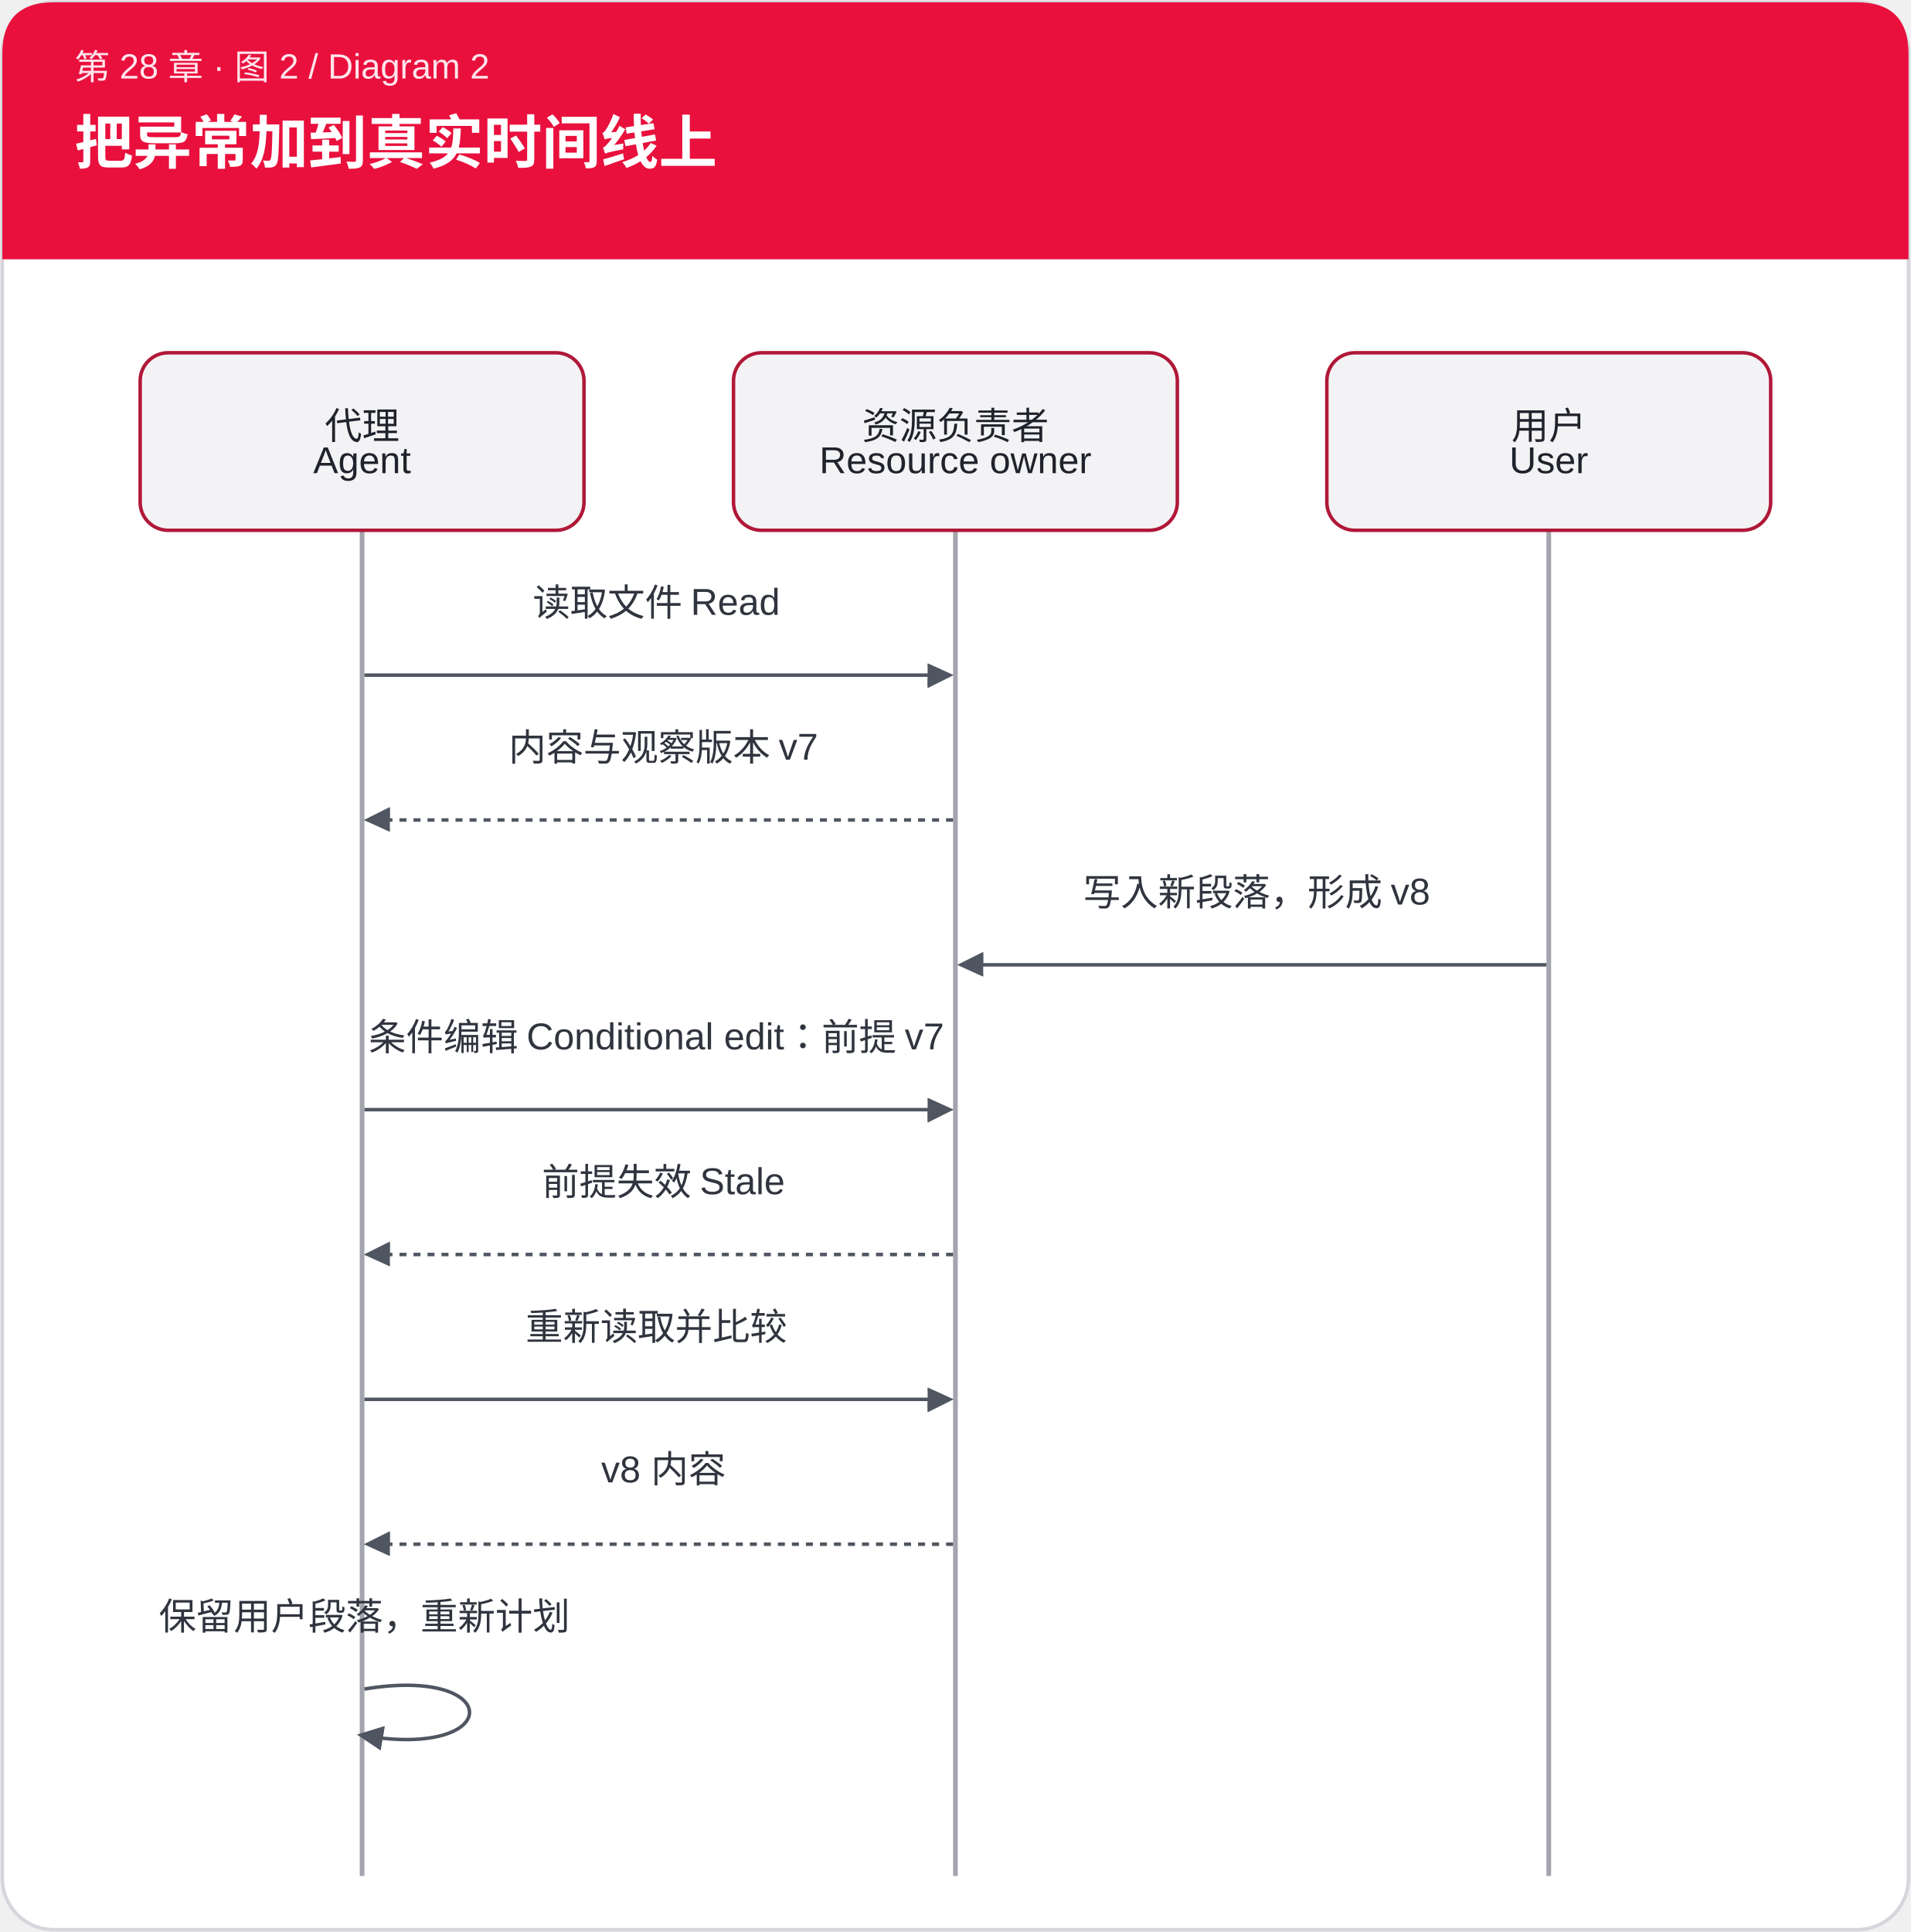
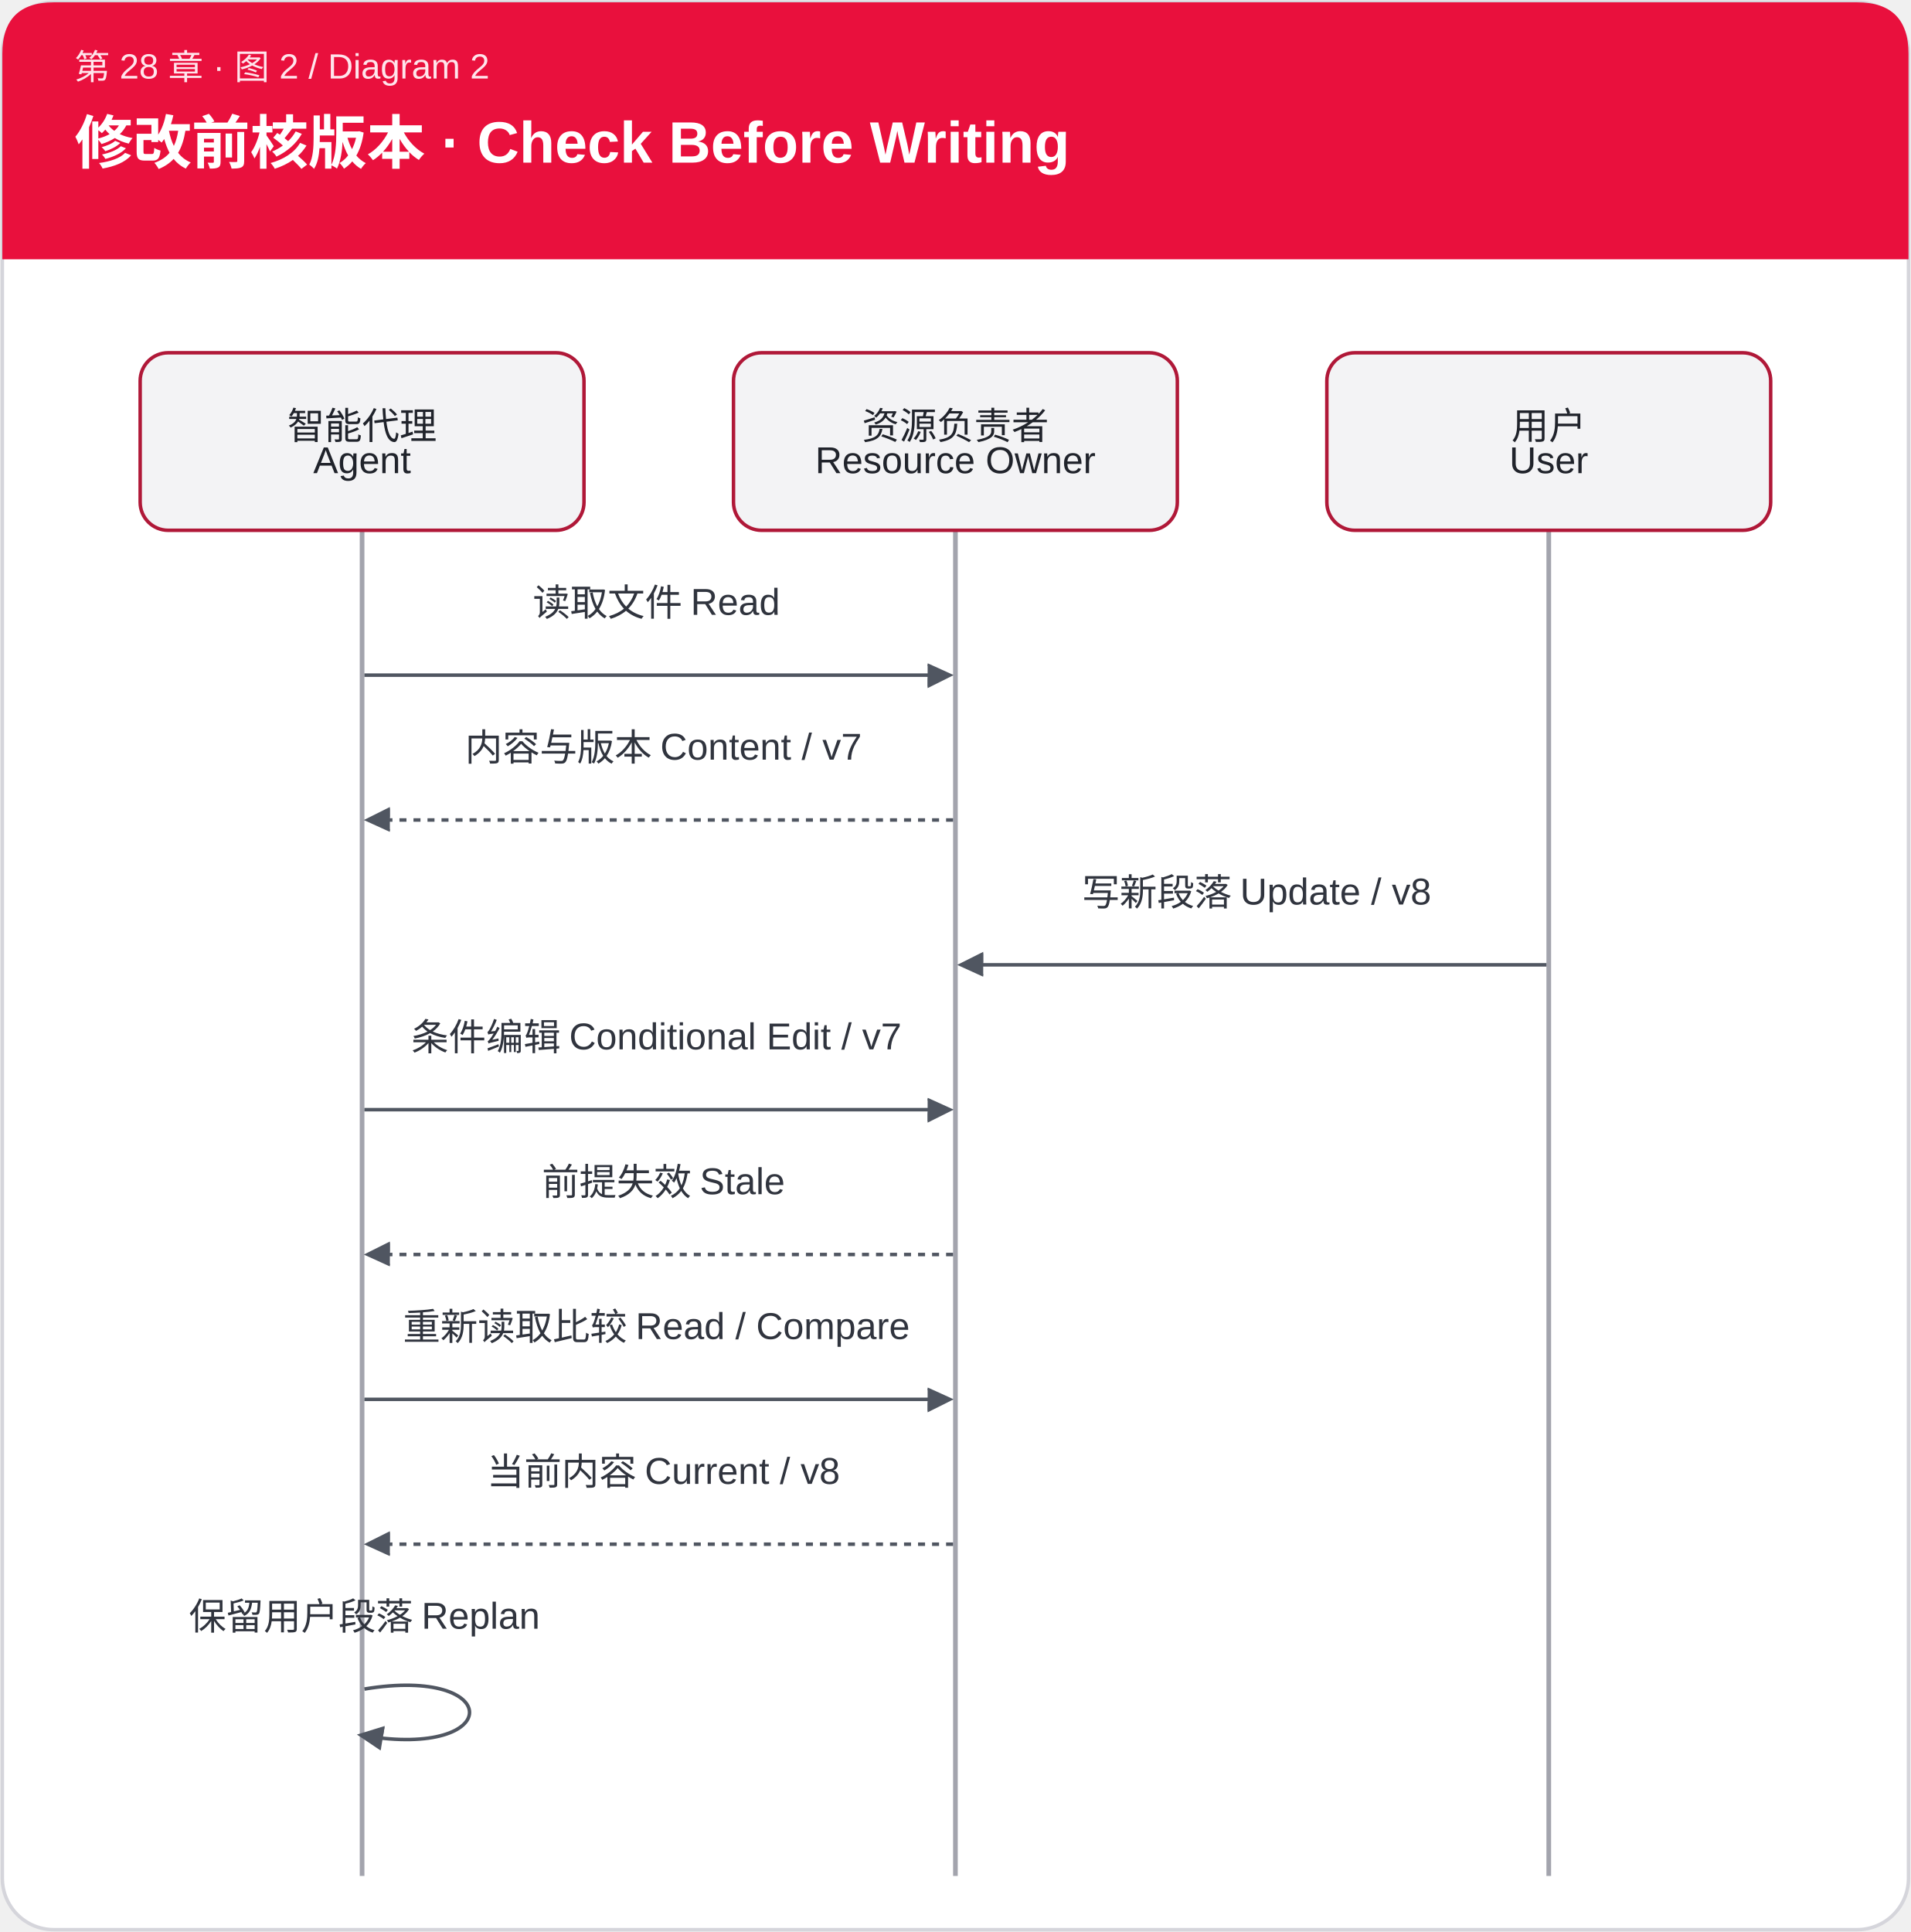
- <svg xmlns="http://www.w3.org/2000/svg" width="818" height="827" viewBox="0 0 818 827" role="img" aria-label="把异常加到真实时间线上">
+ <svg xmlns="http://www.w3.org/2000/svg" width="818" height="827" viewBox="0 0 818 827" role="img" aria-label="修改前核版本 · Check Before Writing">
  <rect x="1" y="1" width="816" height="825" rx="22" fill="#fff" stroke="#d5d5db" stroke-width="1.5" />
  <path d="M23 1H795Q817 1 817 23V111H1V23Q1 1 23 1Z" fill="#e9103d" />
  <text x="32" y="34" fill="#ffe5ec" font-family="PingFang SC, Arial, sans-serif" font-size="15" font-weight="500">第 28 章 · 图 2 / Diagram 2</text>
-   <text x="32" y="70" fill="#fff" font-family="PingFang SC, Arial, sans-serif" font-size="25" font-weight="600">把异常加到真实时间线上</text>
+   <text x="32" y="70" fill="#fff" font-family="PingFang SC, Arial, sans-serif" font-size="25" font-weight="600">修改前核版本 · Check Before Writing</text>
  <svg id="fig28systemdesign2" width="754" height="672" viewBox="-28 -20 754 672" role="graphics-document document" aria-roledescription="sequence" x="32" y="131" style="width: 754px; height: 672px; max-width: none;">
    <g>
      <line id="actor2" x1="603" y1="76" x2="603" y2="2000" class="actor-line 200" stroke-width="0.5px" stroke="#999" name="U" data-et="life-line" data-id="U" />
      <g id="root-2" data-et="participant" data-type="participant" data-id="U">
        <rect x="508" y="0" fill="#eaeaea" stroke="#666" width="190" height="76" name="U" rx="3" ry="3" class="actor actor-top" />
        <text x="603" y="38" dominant-baseline="central" alignment-baseline="central" class="actor actor-box" style="text-anchor: middle; font-size: 16px; font-weight: 400;">
          <tspan x="603" dy="-8">用户</tspan>
        </text>
        <text x="603" y="38" dominant-baseline="central" alignment-baseline="central" class="actor actor-box" style="text-anchor: middle; font-size: 16px; font-weight: 400;">
          <tspan x="603" dy="8">User</tspan>
        </text>
      </g>
    </g>
    <g>
      <line id="actor1" x1="349" y1="76" x2="349" y2="2000" class="actor-line 200" stroke-width="0.5px" stroke="#999" name="O" data-et="life-line" data-id="O" />
      <g id="root-1" data-et="participant" data-type="participant" data-id="O">
        <rect x="254" y="0" fill="#eaeaea" stroke="#666" width="190" height="76" name="O" rx="3" ry="3" class="actor actor-top" />
        <text x="349" y="38" dominant-baseline="central" alignment-baseline="central" class="actor actor-box" style="text-anchor: middle; font-size: 16px; font-weight: 400;">
          <tspan x="349" dy="-8">资源负责者</tspan>
        </text>
        <text x="349" y="38" dominant-baseline="central" alignment-baseline="central" class="actor actor-box" style="text-anchor: middle; font-size: 16px; font-weight: 400;">
-           <tspan x="349" dy="8">Resource owner</tspan>
+           <tspan x="349" dy="8">Resource Owner</tspan>
        </text>
      </g>
    </g>
    <g>
      <line id="actor0" x1="95" y1="76" x2="95" y2="2000" class="actor-line 200" stroke-width="0.5px" stroke="#999" name="A" data-et="life-line" data-id="A" />
      <g id="root-0" data-et="participant" data-type="participant" data-id="A">
        <rect x="0" y="0" fill="#eaeaea" stroke="#666" width="190" height="76" name="A" rx="3" ry="3" class="actor actor-top" />
        <text x="95" y="38" dominant-baseline="central" alignment-baseline="central" class="actor actor-box" style="text-anchor: middle; font-size: 16px; font-weight: 400;">
-           <tspan x="95" dy="-8">代理</tspan>
+           <tspan x="95" dy="-8">智能代理</tspan>
        </text>
        <text x="95" y="38" dominant-baseline="central" alignment-baseline="central" class="actor actor-box" style="text-anchor: middle; font-size: 16px; font-weight: 400;">
          <tspan x="95" dy="8">Agent</tspan>
        </text>
      </g>
    </g>
    <style>#fig28systemdesign2{font-family:PingFang SC,Arial,sans-serif;font-size:20px;fill:#20232b;}@keyframes edge-animation-frame{from{stroke-dashoffset:0;}}@keyframes dash{to{stroke-dashoffset:0;}}#fig28systemdesign2 .edge-animation-slow{stroke-dasharray:9,5!important;stroke-dashoffset:900;animation:dash 50s linear infinite;stroke-linecap:round;}#fig28systemdesign2 .edge-animation-fast{stroke-dasharray:9,5!important;stroke-dashoffset:900;animation:dash 20s linear infinite;stroke-linecap:round;}#fig28systemdesign2 .error-icon{fill:#ffffff;}#fig28systemdesign2 .error-text{fill:#20232b;stroke:#20232b;}#fig28systemdesign2 .edge-thickness-normal{stroke-width:1px;}#fig28systemdesign2 .edge-thickness-thick{stroke-width:3.5px;}#fig28systemdesign2 .edge-pattern-solid{stroke-dasharray:0;}#fig28systemdesign2 .edge-thickness-invisible{stroke-width:0;fill:none;}#fig28systemdesign2 .edge-pattern-dashed{stroke-dasharray:3;}#fig28systemdesign2 .edge-pattern-dotted{stroke-dasharray:2;}#fig28systemdesign2 .marker{fill:#505661;stroke:#505661;}#fig28systemdesign2 .marker.cross{stroke:#505661;}#fig28systemdesign2 svg{font-family:PingFang SC,Arial,sans-serif;font-size:20px;}#fig28systemdesign2 p{margin:0;}#fig28systemdesign2 .actor{stroke:#b01838;fill:#f3f3f5;stroke-width:1;}#fig28systemdesign2 rect.actor.outer-path[data-look="neo"]{filter:drop-shadow( 1px 2px 2px rgba(185,185,185,1));}#fig28systemdesign2 rect.note[data-look="neo"]{stroke:#e7a3b2;fill:#fff1f4;filter:drop-shadow( 1px 2px 2px rgba(185,185,185,1));}#fig28systemdesign2 text.actor&gt;tspan{fill:#20232b;stroke:none;}#fig28systemdesign2 .actor-line{stroke:#a3a4ad;}#fig28systemdesign2 .innerArc{stroke-width:1.5;stroke-dasharray:none;}#fig28systemdesign2 .messageLine0{stroke-width:1.5;stroke-dasharray:none;stroke:#505661;}#fig28systemdesign2 .messageLine1{stroke-width:1.5;stroke-dasharray:2,2;stroke:#505661;}#fig28systemdesign2 [id$="-arrowhead"] path{fill:#505661;stroke:#505661;}#fig28systemdesign2 .sequenceNumber{fill:#afa99e;}#fig28systemdesign2 [id$="-sequencenumber"]{fill:#505661;}#fig28systemdesign2 [id$="-crosshead"] path{fill:#505661;stroke:#505661;}#fig28systemdesign2 .messageText{fill:#30343e;stroke:none;}#fig28systemdesign2 .labelBox{stroke:#e91c46;fill:#fff0f3;filter:none;}#fig28systemdesign2 .labelText,#fig28systemdesign2 .labelText&gt;tspan{fill:#20232b;stroke:none;}#fig28systemdesign2 .loopText,#fig28systemdesign2 .loopText&gt;tspan{fill:#20232b;stroke:none;}#fig28systemdesign2 .sectionTitle,#fig28systemdesign2 .sectionTitle&gt;tspan{fill:#20232b;stroke:none;}#fig28systemdesign2 .loopLine{stroke-width:2px;stroke-dasharray:2,2;stroke:#e91c46;fill:#e91c46;}#fig28systemdesign2 .note{stroke:#e7a3b2;fill:#fff1f4;}#fig28systemdesign2 .noteText,#fig28systemdesign2 .noteText&gt;tspan{fill:#30343e;stroke:none;font-weight:normal;}#fig28systemdesign2 .activation0{fill:#f9d5de;stroke:#b01838;}#fig28systemdesign2 .activation1{fill:#f9d5de;stroke:#b01838;}#fig28systemdesign2 .activation2{fill:#f9d5de;stroke:#b01838;}#fig28systemdesign2 .actorPopupMenu{position:absolute;}#fig28systemdesign2 .actorPopupMenuPanel{position:absolute;fill:#f3f3f5;box-shadow:0px 8px 16px 0px rgba(0,0,0,0.2);filter:drop-shadow(3px 5px 2px rgb(0 0 0 / 0.4));}#fig28systemdesign2 .actor-man circle,#fig28systemdesign2 line{fill:#f3f3f5;stroke-width:2px;}#fig28systemdesign2 g rect.rect{filter:drop-shadow( 1px 2px 2px rgba(185,185,185,1));stroke:#9b9da5;}#fig28systemdesign2 .node .neo-node{stroke:#9b9da5;}#fig28systemdesign2 [data-look="neo"].node rect,#fig28systemdesign2 [data-look="neo"].cluster rect,#fig28systemdesign2 [data-look="neo"].node polygon{stroke:url(#fig28systemdesign2-gradient);filter:drop-shadow( 1px 2px 2px rgba(185,185,185,1));}#fig28systemdesign2 [data-look="neo"].swimlane.cluster rect{filter:none;}#fig28systemdesign2 [data-look="neo"].node path{stroke:url(#fig28systemdesign2-gradient);stroke-width:1px;}#fig28systemdesign2 [data-look="neo"].node .outer-path{filter:drop-shadow( 1px 2px 2px rgba(185,185,185,1));}#fig28systemdesign2 [data-look="neo"].node .neo-line path{stroke:#9b9da5;filter:none;}#fig28systemdesign2 [data-look="neo"].node circle{stroke:url(#fig28systemdesign2-gradient);filter:drop-shadow( 1px 2px 2px rgba(185,185,185,1));}#fig28systemdesign2 [data-look="neo"].node circle .state-start{fill:#000000;}#fig28systemdesign2 [data-look="neo"].icon-shape .icon{fill:url(#fig28systemdesign2-gradient);filter:drop-shadow( 1px 2px 2px rgba(185,185,185,1));}#fig28systemdesign2 [data-look="neo"].icon-shape .icon-neo path{stroke:url(#fig28systemdesign2-gradient);filter:drop-shadow( 1px 2px 2px rgba(185,185,185,1));}#fig28systemdesign2 .node rect,#fig28systemdesign2 .node .label-container{rx:14px;ry:14px;stroke-width:1.5px;}#fig28systemdesign2 .node polygon,#fig28systemdesign2 .node path{stroke-width:1.5px;}#fig28systemdesign2 .cluster rect{rx:18px;ry:18px;stroke-width:1.6px;}#fig28systemdesign2 .nodeLabel,#fig28systemdesign2 .label{line-height:1.42;font-weight:550;}#fig28systemdesign2 .cluster-label{font-weight:650;}#fig28systemdesign2 .edgeLabel{font-size:18px;font-weight:500;}#fig28systemdesign2 .flowchart-link{stroke-width:1.8px;}#fig28systemdesign2 .node.focus rect,#fig28systemdesign2 .node.focus polygon,#fig28systemdesign2 .node.focus path{fill:rgb(233, 16, 61)!important;stroke:rgb(233, 16, 61)!important;}#fig28systemdesign2 .node.focus .nodeLabel,#fig28systemdesign2 .node.focus p,#fig28systemdesign2 .node.focus span{color:rgb(255, 255, 255)!important;fill:rgb(255, 255, 255)!important;}#fig28systemdesign2 .node.boundary rect,#fig28systemdesign2 .node.boundary polygon{fill:rgb(255, 240, 243)!important;stroke:rgb(233, 28, 70)!important;}#fig28systemdesign2 .actor{rx:12px;ry:12px;stroke-width:1.5px;}#fig28systemdesign2 .messageText,#fig28systemdesign2 .noteText{font-weight:500;}#fig28systemdesign2 :root{--mermaid-font-family:"trebuchet ms",verdana,arial,sans-serif;}</style>
    <g />
    <defs>
      <symbol id="fig28systemdesign2-computer" width="24" height="24">
        <path transform="scale(.5)" d="M2 2v13h20v-13h-20zm18 11h-16v-9h16v9zm-10.228 6l.466-1h3.524l.467 1h-4.457zm14.228 3h-24l2-6h2.104l-1.33 4h18.45l-1.297-4h2.073l2 6zm-5-10h-14v-7h14v7z" />
      </symbol>
    </defs>
    <defs>
      <symbol id="fig28systemdesign2-database" fill-rule="evenodd" clip-rule="evenodd">
        <path transform="scale(.5)" d="M12.258.001l.256.004.255.005.253.008.251.01.249.012.247.015.246.016.242.019.241.02.239.023.236.024.233.027.231.028.229.031.225.032.223.034.22.036.217.038.214.04.211.041.208.043.205.045.201.046.198.048.194.05.191.051.187.053.183.054.18.056.175.057.172.059.168.06.163.061.16.063.155.064.15.066.074.033.073.033.071.034.07.034.069.035.068.035.067.035.066.035.064.036.064.036.062.036.06.036.06.037.058.037.058.037.055.038.055.038.053.038.052.038.051.039.05.039.048.039.047.039.045.04.044.04.043.04.041.04.04.041.039.041.037.041.036.041.034.041.033.042.032.042.03.042.029.042.027.042.026.043.024.043.023.043.021.043.02.043.018.044.017.043.015.044.013.044.012.044.011.045.009.044.007.045.006.045.004.045.002.045.001.045v17l-.001.045-.002.045-.004.045-.006.045-.007.045-.009.044-.011.045-.012.044-.013.044-.015.044-.017.043-.018.044-.02.043-.021.043-.023.043-.024.043-.026.043-.027.042-.029.042-.03.042-.032.042-.033.042-.034.041-.036.041-.037.041-.039.041-.04.041-.041.04-.043.04-.044.04-.045.04-.047.039-.048.039-.05.039-.051.039-.052.038-.053.038-.055.038-.055.038-.058.037-.058.037-.06.037-.06.036-.062.036-.064.036-.064.036-.066.035-.067.035-.068.035-.069.035-.07.034-.071.034-.073.033-.074.033-.15.066-.155.064-.16.063-.163.061-.168.06-.172.059-.175.057-.18.056-.183.054-.187.053-.191.051-.194.05-.198.048-.201.046-.205.045-.208.043-.211.041-.214.04-.217.038-.22.036-.223.034-.225.032-.229.031-.231.028-.233.027-.236.024-.239.023-.241.02-.242.019-.246.016-.247.015-.249.012-.251.01-.253.008-.255.005-.256.004-.258.001-.258-.001-.256-.004-.255-.005-.253-.008-.251-.01-.249-.012-.247-.015-.245-.016-.243-.019-.241-.02-.238-.023-.236-.024-.234-.027-.231-.028-.228-.031-.226-.032-.223-.034-.22-.036-.217-.038-.214-.04-.211-.041-.208-.043-.204-.045-.201-.046-.198-.048-.195-.05-.19-.051-.187-.053-.184-.054-.179-.056-.176-.057-.172-.059-.167-.06-.164-.061-.159-.063-.155-.064-.151-.066-.074-.033-.072-.033-.072-.034-.07-.034-.069-.035-.068-.035-.067-.035-.066-.035-.064-.036-.063-.036-.062-.036-.061-.036-.06-.037-.058-.037-.057-.037-.056-.038-.055-.038-.053-.038-.052-.038-.051-.039-.049-.039-.049-.039-.046-.039-.046-.04-.044-.04-.043-.04-.041-.04-.04-.041-.039-.041-.037-.041-.036-.041-.034-.041-.033-.042-.032-.042-.03-.042-.029-.042-.027-.042-.026-.043-.024-.043-.023-.043-.021-.043-.02-.043-.018-.044-.017-.043-.015-.044-.013-.044-.012-.044-.011-.045-.009-.044-.007-.045-.006-.045-.004-.045-.002-.045-.001-.045v-17l.001-.045.002-.045.004-.045.006-.045.007-.045.009-.044.011-.045.012-.044.013-.044.015-.044.017-.043.018-.044.02-.043.021-.043.023-.043.024-.043.026-.043.027-.042.029-.042.03-.042.032-.042.033-.042.034-.041.036-.041.037-.041.039-.041.04-.041.041-.04.043-.04.044-.04.046-.04.046-.039.049-.039.049-.039.051-.039.052-.038.053-.038.055-.038.056-.038.057-.037.058-.037.06-.037.061-.036.062-.036.063-.036.064-.036.066-.035.067-.035.068-.035.069-.035.07-.034.072-.034.072-.033.074-.033.151-.066.155-.064.159-.063.164-.061.167-.06.172-.059.176-.057.179-.056.184-.054.187-.053.19-.051.195-.05.198-.048.201-.046.204-.045.208-.043.211-.041.214-.04.217-.038.22-.036.223-.034.226-.032.228-.031.231-.028.234-.027.236-.024.238-.023.241-.02.243-.019.245-.016.247-.015.249-.012.251-.01.253-.008.255-.005.256-.004.258-.001.258.001zm-9.258 20.499v.01l.001.021.003.021.004.022.005.021.006.022.007.022.009.023.01.022.011.023.012.023.013.023.015.023.016.024.017.023.018.024.019.024.021.024.022.025.023.024.024.025.052.049.056.05.061.051.066.051.07.051.075.051.079.052.084.052.088.052.092.052.097.052.102.051.105.052.11.052.114.051.119.051.123.051.127.05.131.05.135.05.139.048.144.049.147.047.152.047.155.047.16.045.163.045.167.043.171.043.176.041.178.041.183.039.187.039.19.037.194.035.197.035.202.033.204.031.209.03.212.029.216.027.219.025.222.024.226.021.23.02.233.018.236.016.24.015.243.012.246.01.249.008.253.005.256.004.259.001.26-.001.257-.004.254-.005.25-.008.247-.011.244-.012.241-.014.237-.016.233-.018.231-.021.226-.021.224-.024.22-.026.216-.027.212-.028.21-.031.205-.031.202-.034.198-.034.194-.036.191-.037.187-.039.183-.04.179-.04.175-.042.172-.043.168-.044.163-.045.16-.046.155-.046.152-.047.148-.048.143-.049.139-.049.136-.05.131-.05.126-.05.123-.051.118-.052.114-.051.11-.052.106-.052.101-.052.096-.052.092-.052.088-.053.083-.051.079-.052.074-.052.07-.051.065-.051.06-.051.056-.05.051-.05.023-.024.023-.025.021-.024.02-.024.019-.024.018-.024.017-.024.015-.023.014-.024.013-.023.012-.023.01-.023.01-.022.008-.022.006-.022.006-.022.004-.022.004-.021.001-.021.001-.021v-4.127l-.077.055-.08.053-.083.054-.085.053-.087.052-.09.052-.093.051-.095.05-.097.05-.1.049-.102.049-.105.048-.106.047-.109.047-.111.046-.114.045-.115.045-.118.044-.12.043-.122.042-.124.042-.126.041-.128.04-.13.04-.132.038-.134.038-.135.037-.138.037-.139.035-.142.035-.143.034-.144.033-.147.032-.148.031-.15.03-.151.03-.153.029-.154.027-.156.027-.158.026-.159.025-.161.024-.162.023-.163.022-.165.021-.166.02-.167.019-.169.018-.169.017-.171.016-.173.015-.173.014-.175.013-.175.012-.177.011-.178.01-.179.008-.179.008-.181.006-.182.005-.182.004-.184.003-.184.002h-.37l-.184-.002-.184-.003-.182-.004-.182-.005-.181-.006-.179-.008-.179-.008-.178-.01-.176-.011-.176-.012-.175-.013-.173-.014-.172-.015-.171-.016-.17-.017-.169-.018-.167-.019-.166-.02-.165-.021-.163-.022-.162-.023-.161-.024-.159-.025-.157-.026-.156-.027-.155-.027-.153-.029-.151-.03-.15-.03-.148-.031-.146-.032-.145-.033-.143-.034-.141-.035-.14-.035-.137-.037-.136-.037-.134-.038-.132-.038-.13-.04-.128-.04-.126-.041-.124-.042-.122-.042-.12-.044-.117-.043-.116-.045-.113-.045-.112-.046-.109-.047-.106-.047-.105-.048-.102-.049-.1-.049-.097-.05-.095-.05-.093-.052-.09-.051-.087-.052-.085-.053-.083-.054-.08-.054-.077-.054v4.127zm0-5.654v.011l.001.021.003.021.004.021.005.022.006.022.007.022.009.022.01.022.011.023.012.023.013.023.015.024.016.023.017.024.018.024.019.024.021.024.022.024.023.025.024.024.052.05.056.05.061.05.066.051.07.051.075.052.079.051.084.052.088.052.092.052.097.052.102.052.105.052.11.051.114.051.119.052.123.05.127.051.131.05.135.049.139.049.144.048.147.048.152.047.155.046.16.045.163.045.167.044.171.042.176.042.178.04.183.04.187.038.19.037.194.036.197.034.202.033.204.032.209.03.212.028.216.027.219.025.222.024.226.022.23.02.233.018.236.016.24.014.243.012.246.01.249.008.253.006.256.003.259.001.26-.001.257-.003.254-.006.25-.008.247-.01.244-.012.241-.015.237-.016.233-.018.231-.02.226-.022.224-.024.22-.025.216-.027.212-.029.21-.03.205-.032.202-.033.198-.035.194-.036.191-.037.187-.039.183-.039.179-.041.175-.042.172-.043.168-.044.163-.045.16-.045.155-.047.152-.047.148-.048.143-.048.139-.05.136-.049.131-.05.126-.051.123-.051.118-.051.114-.052.11-.052.106-.052.101-.052.096-.052.092-.052.088-.052.083-.052.079-.052.074-.051.07-.052.065-.051.06-.05.056-.051.051-.049.023-.025.023-.024.021-.025.02-.024.019-.024.018-.024.017-.024.015-.023.014-.023.013-.024.012-.022.01-.023.01-.023.008-.022.006-.022.006-.022.004-.021.004-.022.001-.021.001-.021v-4.139l-.077.054-.08.054-.083.054-.085.052-.087.053-.09.051-.093.051-.095.051-.097.05-.1.049-.102.049-.105.048-.106.047-.109.047-.111.046-.114.045-.115.044-.118.044-.12.044-.122.042-.124.042-.126.041-.128.04-.13.039-.132.039-.134.038-.135.037-.138.036-.139.036-.142.035-.143.033-.144.033-.147.033-.148.031-.15.03-.151.03-.153.028-.154.028-.156.027-.158.026-.159.025-.161.024-.162.023-.163.022-.165.021-.166.02-.167.019-.169.018-.169.017-.171.016-.173.015-.173.014-.175.013-.175.012-.177.011-.178.009-.179.009-.179.007-.181.007-.182.005-.182.004-.184.003-.184.002h-.37l-.184-.002-.184-.003-.182-.004-.182-.005-.181-.007-.179-.007-.179-.009-.178-.009-.176-.011-.176-.012-.175-.013-.173-.014-.172-.015-.171-.016-.17-.017-.169-.018-.167-.019-.166-.02-.165-.021-.163-.022-.162-.023-.161-.024-.159-.025-.157-.026-.156-.027-.155-.028-.153-.028-.151-.03-.15-.03-.148-.031-.146-.033-.145-.033-.143-.033-.141-.035-.14-.036-.137-.036-.136-.037-.134-.038-.132-.039-.13-.039-.128-.04-.126-.041-.124-.042-.122-.043-.12-.043-.117-.044-.116-.044-.113-.046-.112-.046-.109-.046-.106-.047-.105-.048-.102-.049-.1-.049-.097-.05-.095-.051-.093-.051-.09-.051-.087-.053-.085-.052-.083-.054-.08-.054-.077-.054v4.139zm0-5.666v.011l.001.02.003.022.004.021.005.022.006.021.007.022.009.023.01.022.011.023.012.023.013.023.015.023.016.024.017.024.018.023.019.024.021.025.022.024.023.024.024.025.052.05.056.05.061.05.066.051.07.051.075.052.079.051.084.052.088.052.092.052.097.052.102.052.105.051.11.052.114.051.119.051.123.051.127.05.131.05.135.05.139.049.144.048.147.048.152.047.155.046.16.045.163.045.167.043.171.043.176.042.178.04.183.04.187.038.19.037.194.036.197.034.202.033.204.032.209.03.212.028.216.027.219.025.222.024.226.021.23.02.233.018.236.017.24.014.243.012.246.01.249.008.253.006.256.003.259.001.26-.001.257-.003.254-.006.25-.008.247-.01.244-.013.241-.014.237-.016.233-.018.231-.02.226-.022.224-.024.22-.025.216-.027.212-.029.21-.03.205-.032.202-.033.198-.035.194-.036.191-.037.187-.039.183-.039.179-.041.175-.042.172-.043.168-.044.163-.045.16-.045.155-.047.152-.047.148-.048.143-.049.139-.049.136-.049.131-.051.126-.05.123-.051.118-.052.114-.051.11-.052.106-.052.101-.052.096-.052.092-.052.088-.052.083-.052.079-.052.074-.052.07-.051.065-.051.06-.051.056-.05.051-.049.023-.025.023-.025.021-.024.02-.024.019-.024.018-.024.017-.024.015-.023.014-.024.013-.023.012-.023.01-.022.01-.023.008-.022.006-.022.006-.022.004-.022.004-.021.001-.021.001-.021v-4.153l-.077.054-.08.054-.083.053-.085.053-.087.053-.09.051-.093.051-.095.051-.097.05-.1.049-.102.048-.105.048-.106.048-.109.046-.111.046-.114.046-.115.044-.118.044-.12.043-.122.043-.124.042-.126.041-.128.04-.13.039-.132.039-.134.038-.135.037-.138.036-.139.036-.142.034-.143.034-.144.033-.147.032-.148.032-.15.03-.151.03-.153.028-.154.028-.156.027-.158.026-.159.024-.161.024-.162.023-.163.023-.165.021-.166.02-.167.019-.169.018-.169.017-.171.016-.173.015-.173.014-.175.013-.175.012-.177.01-.178.01-.179.009-.179.007-.181.006-.182.006-.182.004-.184.003-.184.001-.185.001-.185-.001-.184-.001-.184-.003-.182-.004-.182-.006-.181-.006-.179-.007-.179-.009-.178-.01-.176-.01-.176-.012-.175-.013-.173-.014-.172-.015-.171-.016-.17-.017-.169-.018-.167-.019-.166-.02-.165-.021-.163-.023-.162-.023-.161-.024-.159-.024-.157-.026-.156-.027-.155-.028-.153-.028-.151-.03-.15-.03-.148-.032-.146-.032-.145-.033-.143-.034-.141-.034-.14-.036-.137-.036-.136-.037-.134-.038-.132-.039-.13-.039-.128-.041-.126-.041-.124-.041-.122-.043-.12-.043-.117-.044-.116-.044-.113-.046-.112-.046-.109-.046-.106-.048-.105-.048-.102-.048-.1-.05-.097-.049-.095-.051-.093-.051-.09-.052-.087-.052-.085-.053-.083-.053-.08-.054-.077-.054v4.153zm8.74-8.179l-.257.004-.254.005-.25.008-.247.011-.244.012-.241.014-.237.016-.233.018-.231.021-.226.022-.224.023-.22.026-.216.027-.212.028-.21.031-.205.032-.202.033-.198.034-.194.036-.191.038-.187.038-.183.04-.179.041-.175.042-.172.043-.168.043-.163.045-.16.046-.155.046-.152.048-.148.048-.143.048-.139.049-.136.05-.131.05-.126.051-.123.051-.118.051-.114.052-.11.052-.106.052-.101.052-.096.052-.092.052-.088.052-.083.052-.079.052-.074.051-.07.052-.065.051-.06.05-.056.05-.051.05-.023.025-.023.024-.021.024-.02.025-.019.024-.018.024-.017.023-.015.024-.014.023-.013.023-.012.023-.01.023-.01.022-.008.022-.006.023-.006.021-.004.022-.004.021-.001.021-.001.021.001.021.001.021.004.021.004.022.006.021.006.023.008.022.01.022.01.023.012.023.013.023.014.023.015.024.017.023.018.024.019.024.02.025.021.024.023.024.023.025.051.05.056.05.06.05.065.051.07.052.074.051.079.052.083.052.088.052.092.052.096.052.101.052.106.052.11.052.114.052.118.051.123.051.126.051.131.05.136.05.139.049.143.048.148.048.152.048.155.046.16.046.163.045.168.043.172.043.175.042.179.041.183.04.187.038.191.038.194.036.198.034.202.033.205.032.21.031.212.028.216.027.22.026.224.023.226.022.231.021.233.018.237.016.241.014.244.012.247.011.25.008.254.005.257.004.26.001.26-.001.257-.004.254-.005.25-.008.247-.011.244-.012.241-.014.237-.016.233-.018.231-.021.226-.022.224-.023.22-.026.216-.027.212-.028.21-.031.205-.032.202-.033.198-.034.194-.036.191-.038.187-.038.183-.04.179-.041.175-.042.172-.043.168-.043.163-.045.16-.046.155-.046.152-.048.148-.048.143-.048.139-.049.136-.05.131-.05.126-.051.123-.051.118-.051.114-.052.11-.052.106-.052.101-.052.096-.052.092-.052.088-.052.083-.052.079-.052.074-.051.07-.052.065-.051.06-.05.056-.05.051-.05.023-.025.023-.024.021-.024.02-.025.019-.024.018-.024.017-.023.015-.024.014-.023.013-.023.012-.023.01-.023.01-.022.008-.022.006-.023.006-.021.004-.022.004-.021.001-.021.001-.021-.001-.021-.001-.021-.004-.021-.004-.022-.006-.021-.006-.023-.008-.022-.01-.022-.01-.023-.012-.023-.013-.023-.014-.023-.015-.024-.017-.023-.018-.024-.019-.024-.02-.025-.021-.024-.023-.024-.023-.025-.051-.05-.056-.05-.06-.05-.065-.051-.07-.052-.074-.051-.079-.052-.083-.052-.088-.052-.092-.052-.096-.052-.101-.052-.106-.052-.11-.052-.114-.052-.118-.051-.123-.051-.126-.051-.131-.05-.136-.05-.139-.049-.143-.048-.148-.048-.152-.048-.155-.046-.16-.046-.163-.045-.168-.043-.172-.043-.175-.042-.179-.041-.183-.04-.187-.038-.191-.038-.194-.036-.198-.034-.202-.033-.205-.032-.21-.031-.212-.028-.216-.027-.22-.026-.224-.023-.226-.022-.231-.021-.233-.018-.237-.016-.241-.014-.244-.012-.247-.011-.25-.008-.254-.005-.257-.004-.26-.001-.26.001z" />
      </symbol>
    </defs>
    <defs>
      <symbol id="fig28systemdesign2-clock" width="24" height="24">
        <path transform="scale(.5)" d="M12 2c5.514 0 10 4.486 10 10s-4.486 10-10 10-10-4.486-10-10 4.486-10 10-10zm0-2c-6.627 0-12 5.373-12 12s5.373 12 12 12 12-5.373 12-12-5.373-12-12-12zm5.848 12.459c.202.038.202.333.001.372-1.907.361-6.045 1.111-6.547 1.111-.719 0-1.301-.582-1.301-1.301 0-.512.77-5.447 1.125-7.445.034-.192.312-.181.343.014l.985 6.238 5.394 1.011z" />
      </symbol>
    </defs>
    <defs>
      <marker id="fig28systemdesign2-arrowhead" refX="7.9" refY="5" markerUnits="userSpaceOnUse" markerWidth="12" markerHeight="12" orient="auto-start-reverse">
        <path d="M -1 0 L 10 5 L 0 10 z" />
      </marker>
    </defs>
    <defs>
      <marker id="fig28systemdesign2-crosshead" markerWidth="15" markerHeight="8" orient="auto" refX="4" refY="4.5">
        <path fill="none" stroke="#000000" stroke-width="1pt" d="M 1,2 L 6,7 M 6,2 L 1,7" style="stroke-dasharray: 0, 0;" />
      </marker>
    </defs>
    <defs>
      <marker id="fig28systemdesign2-filled-head" refX="15.5" refY="7" markerWidth="20" markerHeight="28" orient="auto">
        <path d="M 18,7 L9,13 L14,7 L9,1 Z" />
      </marker>
    </defs>
    <defs>
      <marker id="fig28systemdesign2-sequencenumber" refX="15" refY="15" markerWidth="60" markerHeight="40" orient="auto">
        <circle cx="15" cy="15" r="6" />
      </marker>
    </defs>
    <defs>
      <marker id="fig28systemdesign2-solidTopArrowHead" refX="7.9" refY="7.25" markerUnits="userSpaceOnUse" markerWidth="12" markerHeight="12" orient="auto-start-reverse">
        <path d="M 0 0 L 10 8 L 0 8 z" />
      </marker>
    </defs>
    <defs>
      <marker id="fig28systemdesign2-solidBottomArrowHead" refX="7.9" refY="0.75" markerUnits="userSpaceOnUse" markerWidth="12" markerHeight="12" orient="auto-start-reverse">
        <path d="M 0 0 L 10 0 L 0 8 z" />
      </marker>
    </defs>
    <defs>
      <marker id="fig28systemdesign2-stickTopArrowHead" refX="7.5" refY="7" markerUnits="userSpaceOnUse" markerWidth="12" markerHeight="12" orient="auto-start-reverse">
        <path d="M 0 0 L 7 7" stroke="black" stroke-width="1.5" fill="none" />
      </marker>
    </defs>
    <defs>
      <marker id="fig28systemdesign2-stickBottomArrowHead" refX="7.5" refY="0" markerUnits="userSpaceOnUse" markerWidth="12" markerHeight="12" orient="auto-start-reverse">
        <path d="M 0 7 L 7 0" stroke="black" stroke-width="1.5" fill="none" />
      </marker>
    </defs>
    <text x="221" y="91" text-anchor="middle" dominant-baseline="middle" alignment-baseline="middle" class="messageText" dy="1em" style="font-size: 16px; font-weight: 400;">读取文件 Read</text>
    <line x1="96" y1="138" x2="345" y2="138" class="messageLine0" data-et="message" data-id="i0" data-from="A" data-to="O" stroke-width="2" stroke="none" marker-end="url(#fig28systemdesign2-arrowhead)" style="fill: none;" />
-     <text x="224" y="153" text-anchor="middle" dominant-baseline="middle" alignment-baseline="middle" class="messageText" dy="1em" style="font-size: 16px; font-weight: 400;">内容与观察版本 v7</text>
+     <text x="224" y="153" text-anchor="middle" dominant-baseline="middle" alignment-baseline="middle" class="messageText" dy="1em" style="font-size: 16px; font-weight: 400;">内容与版本 Content / v7</text>
    <line x1="348" y1="200" x2="99" y2="200" class="messageLine1" data-et="message" data-id="i1" data-from="O" data-to="A" stroke-width="2" stroke="none" marker-end="url(#fig28systemdesign2-arrowhead)" style="stroke-dasharray: 3, 3; fill: none;" />
-     <text x="478" y="215" text-anchor="middle" dominant-baseline="middle" alignment-baseline="middle" class="messageText" dy="1em" style="font-size: 16px; font-weight: 400;">写入新段落，形成 v8</text>
+     <text x="478" y="215" text-anchor="middle" dominant-baseline="middle" alignment-baseline="middle" class="messageText" dy="1em" style="font-size: 16px; font-weight: 400;">写新段落 Update / v8</text>
    <line x1="602" y1="262" x2="353" y2="262" class="messageLine0" data-et="message" data-id="i2" data-from="U" data-to="O" stroke-width="2" stroke="none" marker-end="url(#fig28systemdesign2-arrowhead)" style="fill: none;" />
-     <text x="221" y="277" text-anchor="middle" dominant-baseline="middle" alignment-baseline="middle" class="messageText" dy="1em" style="font-size: 16px; font-weight: 400;">条件编辑 Conditional edit：前提 v7</text>
+     <text x="221" y="277" text-anchor="middle" dominant-baseline="middle" alignment-baseline="middle" class="messageText" dy="1em" style="font-size: 16px; font-weight: 400;">条件编辑 Conditional Edit / v7</text>
    <line x1="96" y1="324" x2="345" y2="324" class="messageLine0" data-et="message" data-id="i3" data-from="A" data-to="O" stroke-width="2" stroke="none" marker-end="url(#fig28systemdesign2-arrowhead)" style="fill: none;" />
    <text x="224" y="339" text-anchor="middle" dominant-baseline="middle" alignment-baseline="middle" class="messageText" dy="1em" style="font-size: 16px; font-weight: 400;">前提失效 Stale</text>
    <line x1="348" y1="386" x2="99" y2="386" class="messageLine1" data-et="message" data-id="i4" data-from="O" data-to="A" stroke-width="2" stroke="none" marker-end="url(#fig28systemdesign2-arrowhead)" style="stroke-dasharray: 3, 3; fill: none;" />
-     <text x="221" y="401" text-anchor="middle" dominant-baseline="middle" alignment-baseline="middle" class="messageText" dy="1em" style="font-size: 16px; font-weight: 400;">重新读取并比较</text>
+     <text x="221" y="401" text-anchor="middle" dominant-baseline="middle" alignment-baseline="middle" class="messageText" dy="1em" style="font-size: 16px; font-weight: 400;">重新读取比较 Read / Compare</text>
    <line x1="96" y1="448" x2="345" y2="448" class="messageLine0" data-et="message" data-id="i5" data-from="A" data-to="O" stroke-width="2" stroke="none" marker-end="url(#fig28systemdesign2-arrowhead)" style="fill: none;" />
-     <text x="224" y="463" text-anchor="middle" dominant-baseline="middle" alignment-baseline="middle" class="messageText" dy="1em" style="font-size: 16px; font-weight: 400;">v8 内容</text>
+     <text x="224" y="463" text-anchor="middle" dominant-baseline="middle" alignment-baseline="middle" class="messageText" dy="1em" style="font-size: 16px; font-weight: 400;">当前内容 Current / v8</text>
    <line x1="348" y1="510" x2="99" y2="510" class="messageLine1" data-et="message" data-id="i6" data-from="O" data-to="A" stroke-width="2" stroke="none" marker-end="url(#fig28systemdesign2-arrowhead)" style="stroke-dasharray: 3, 3; fill: none;" />
-     <text x="96" y="525" text-anchor="middle" dominant-baseline="middle" alignment-baseline="middle" class="messageText" dy="1em" style="font-size: 16px; font-weight: 400;">保留用户段落，重新计划</text>
+     <text x="96" y="525" text-anchor="middle" dominant-baseline="middle" alignment-baseline="middle" class="messageText" dy="1em" style="font-size: 16px; font-weight: 400;">保留用户段落 Replan</text>
    <path d="M 96,572 C 156,562 156,602 96,592" class="messageLine0" data-et="message" data-id="i7" data-from="A" data-to="A" stroke-width="2" stroke="none" marker-end="url(#fig28systemdesign2-arrowhead)" style="fill: none;" />
  </svg>
</svg>
